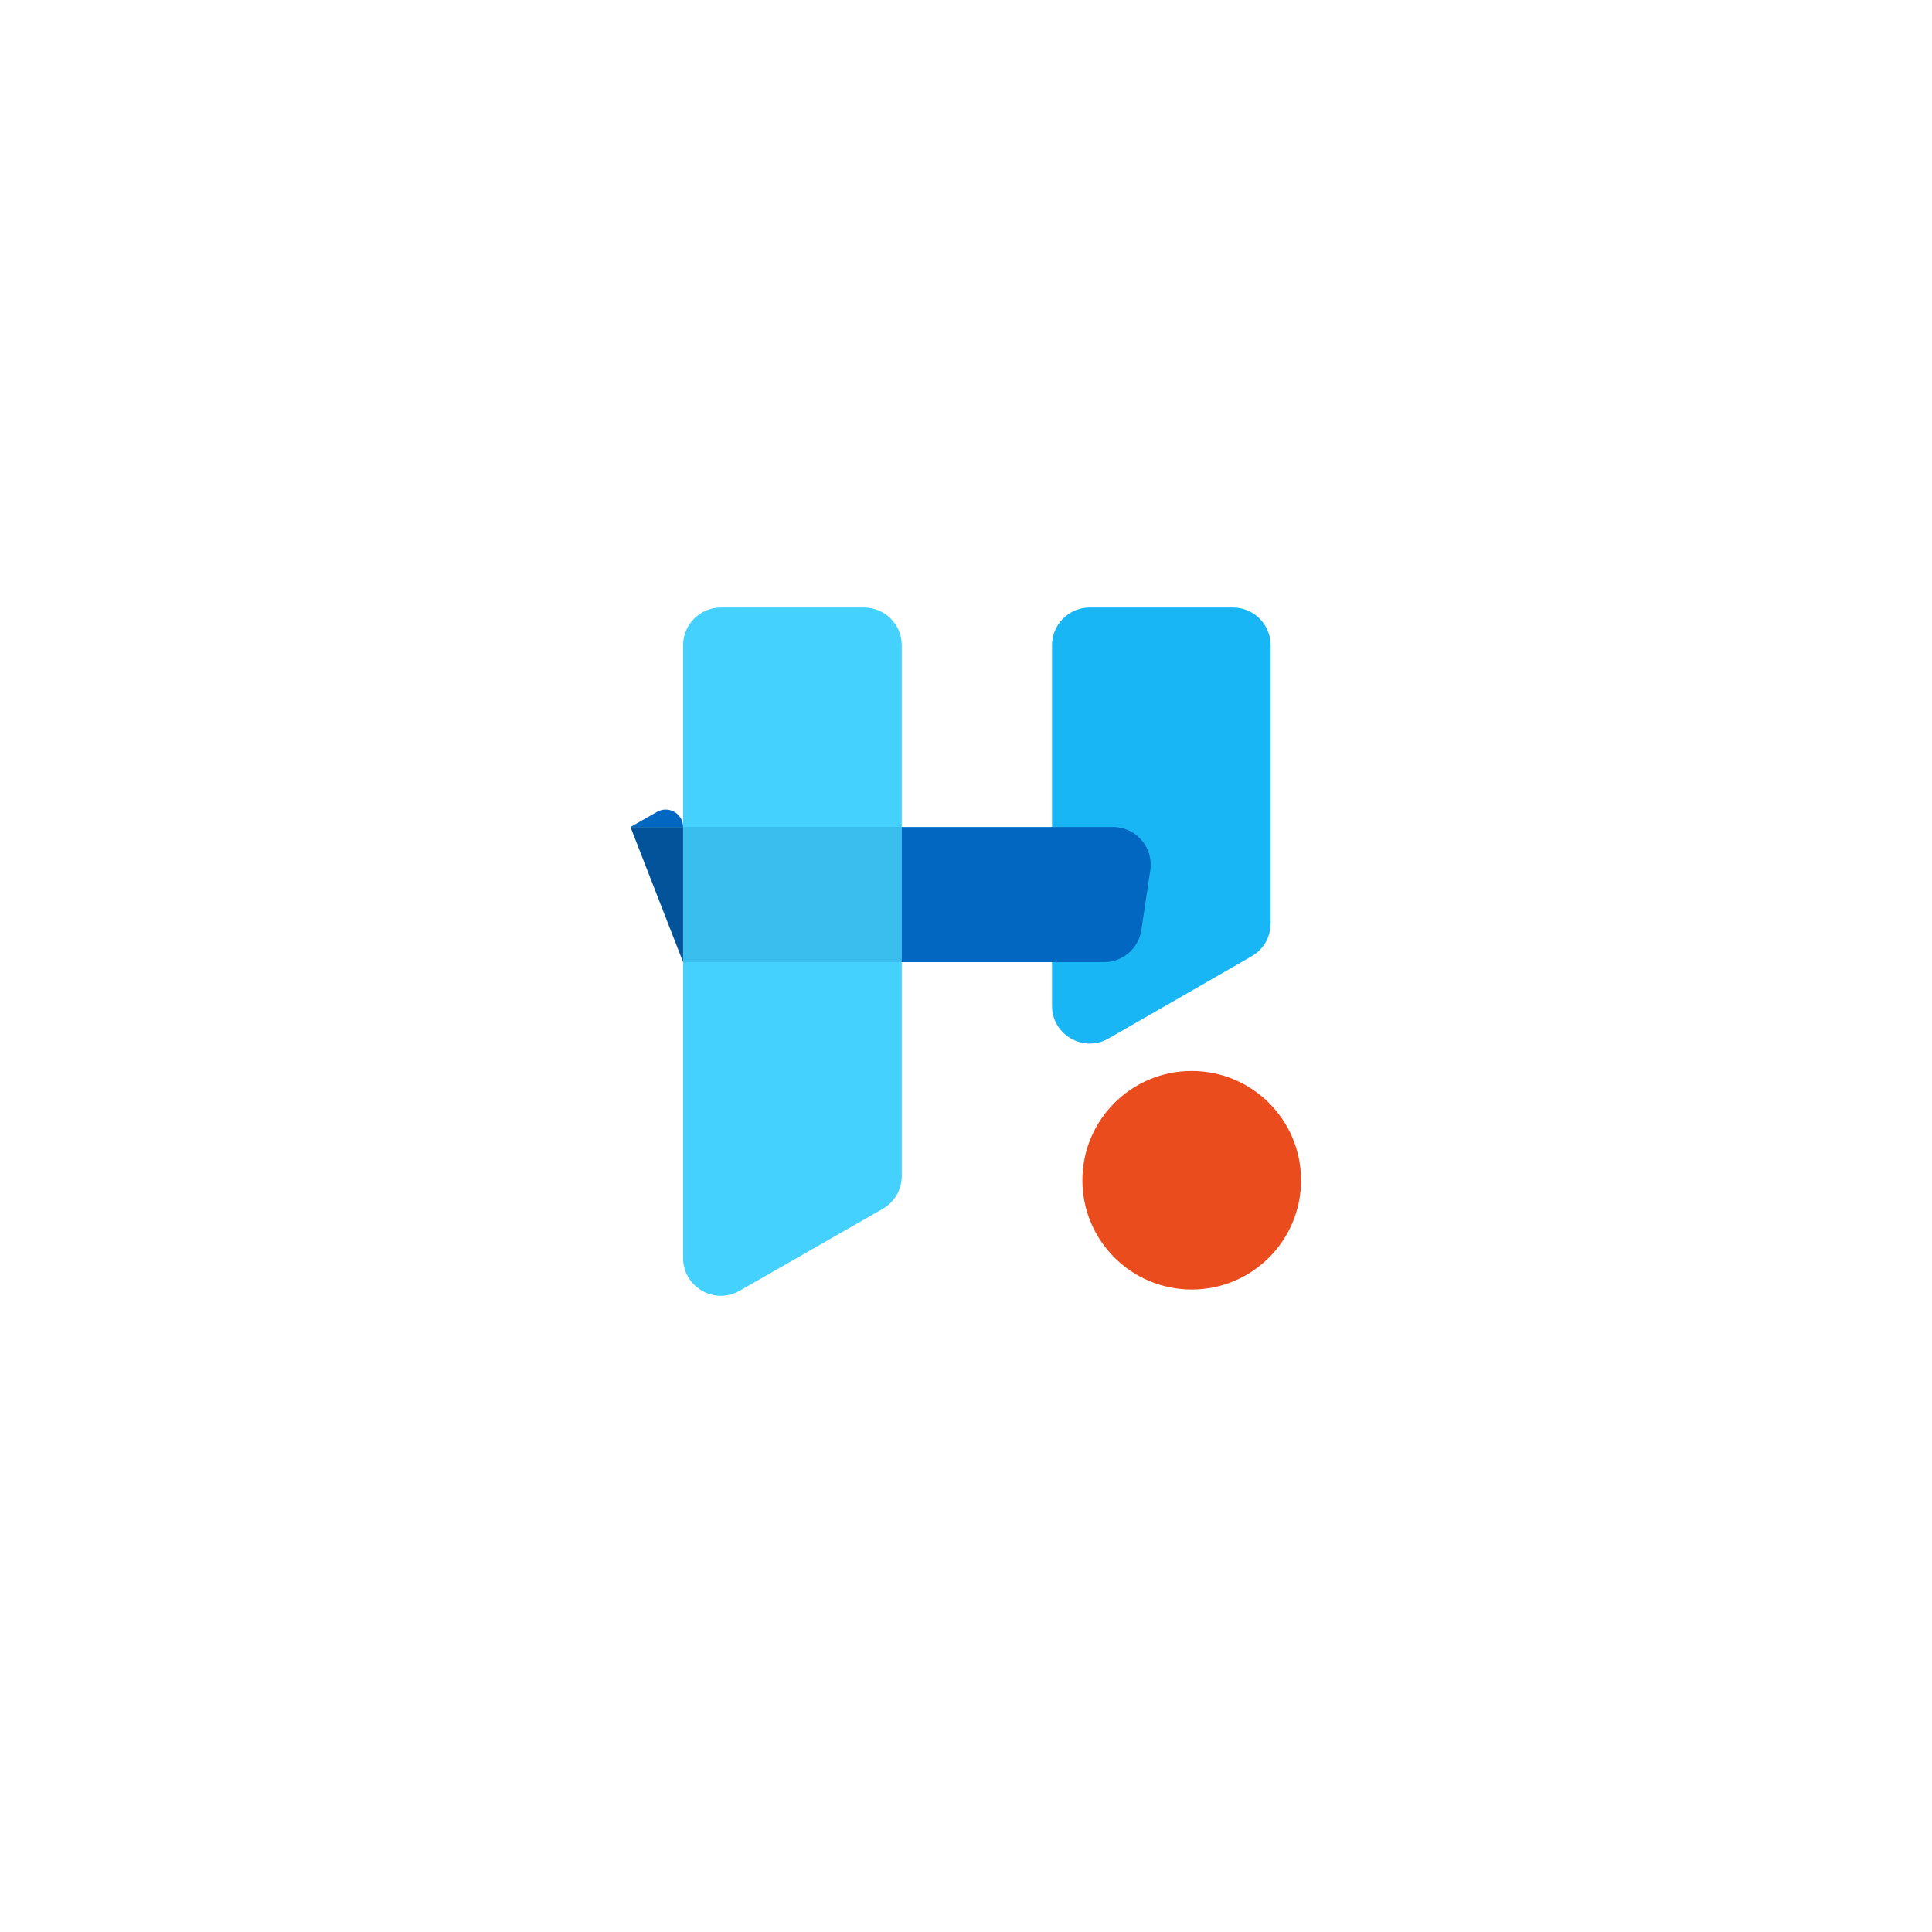
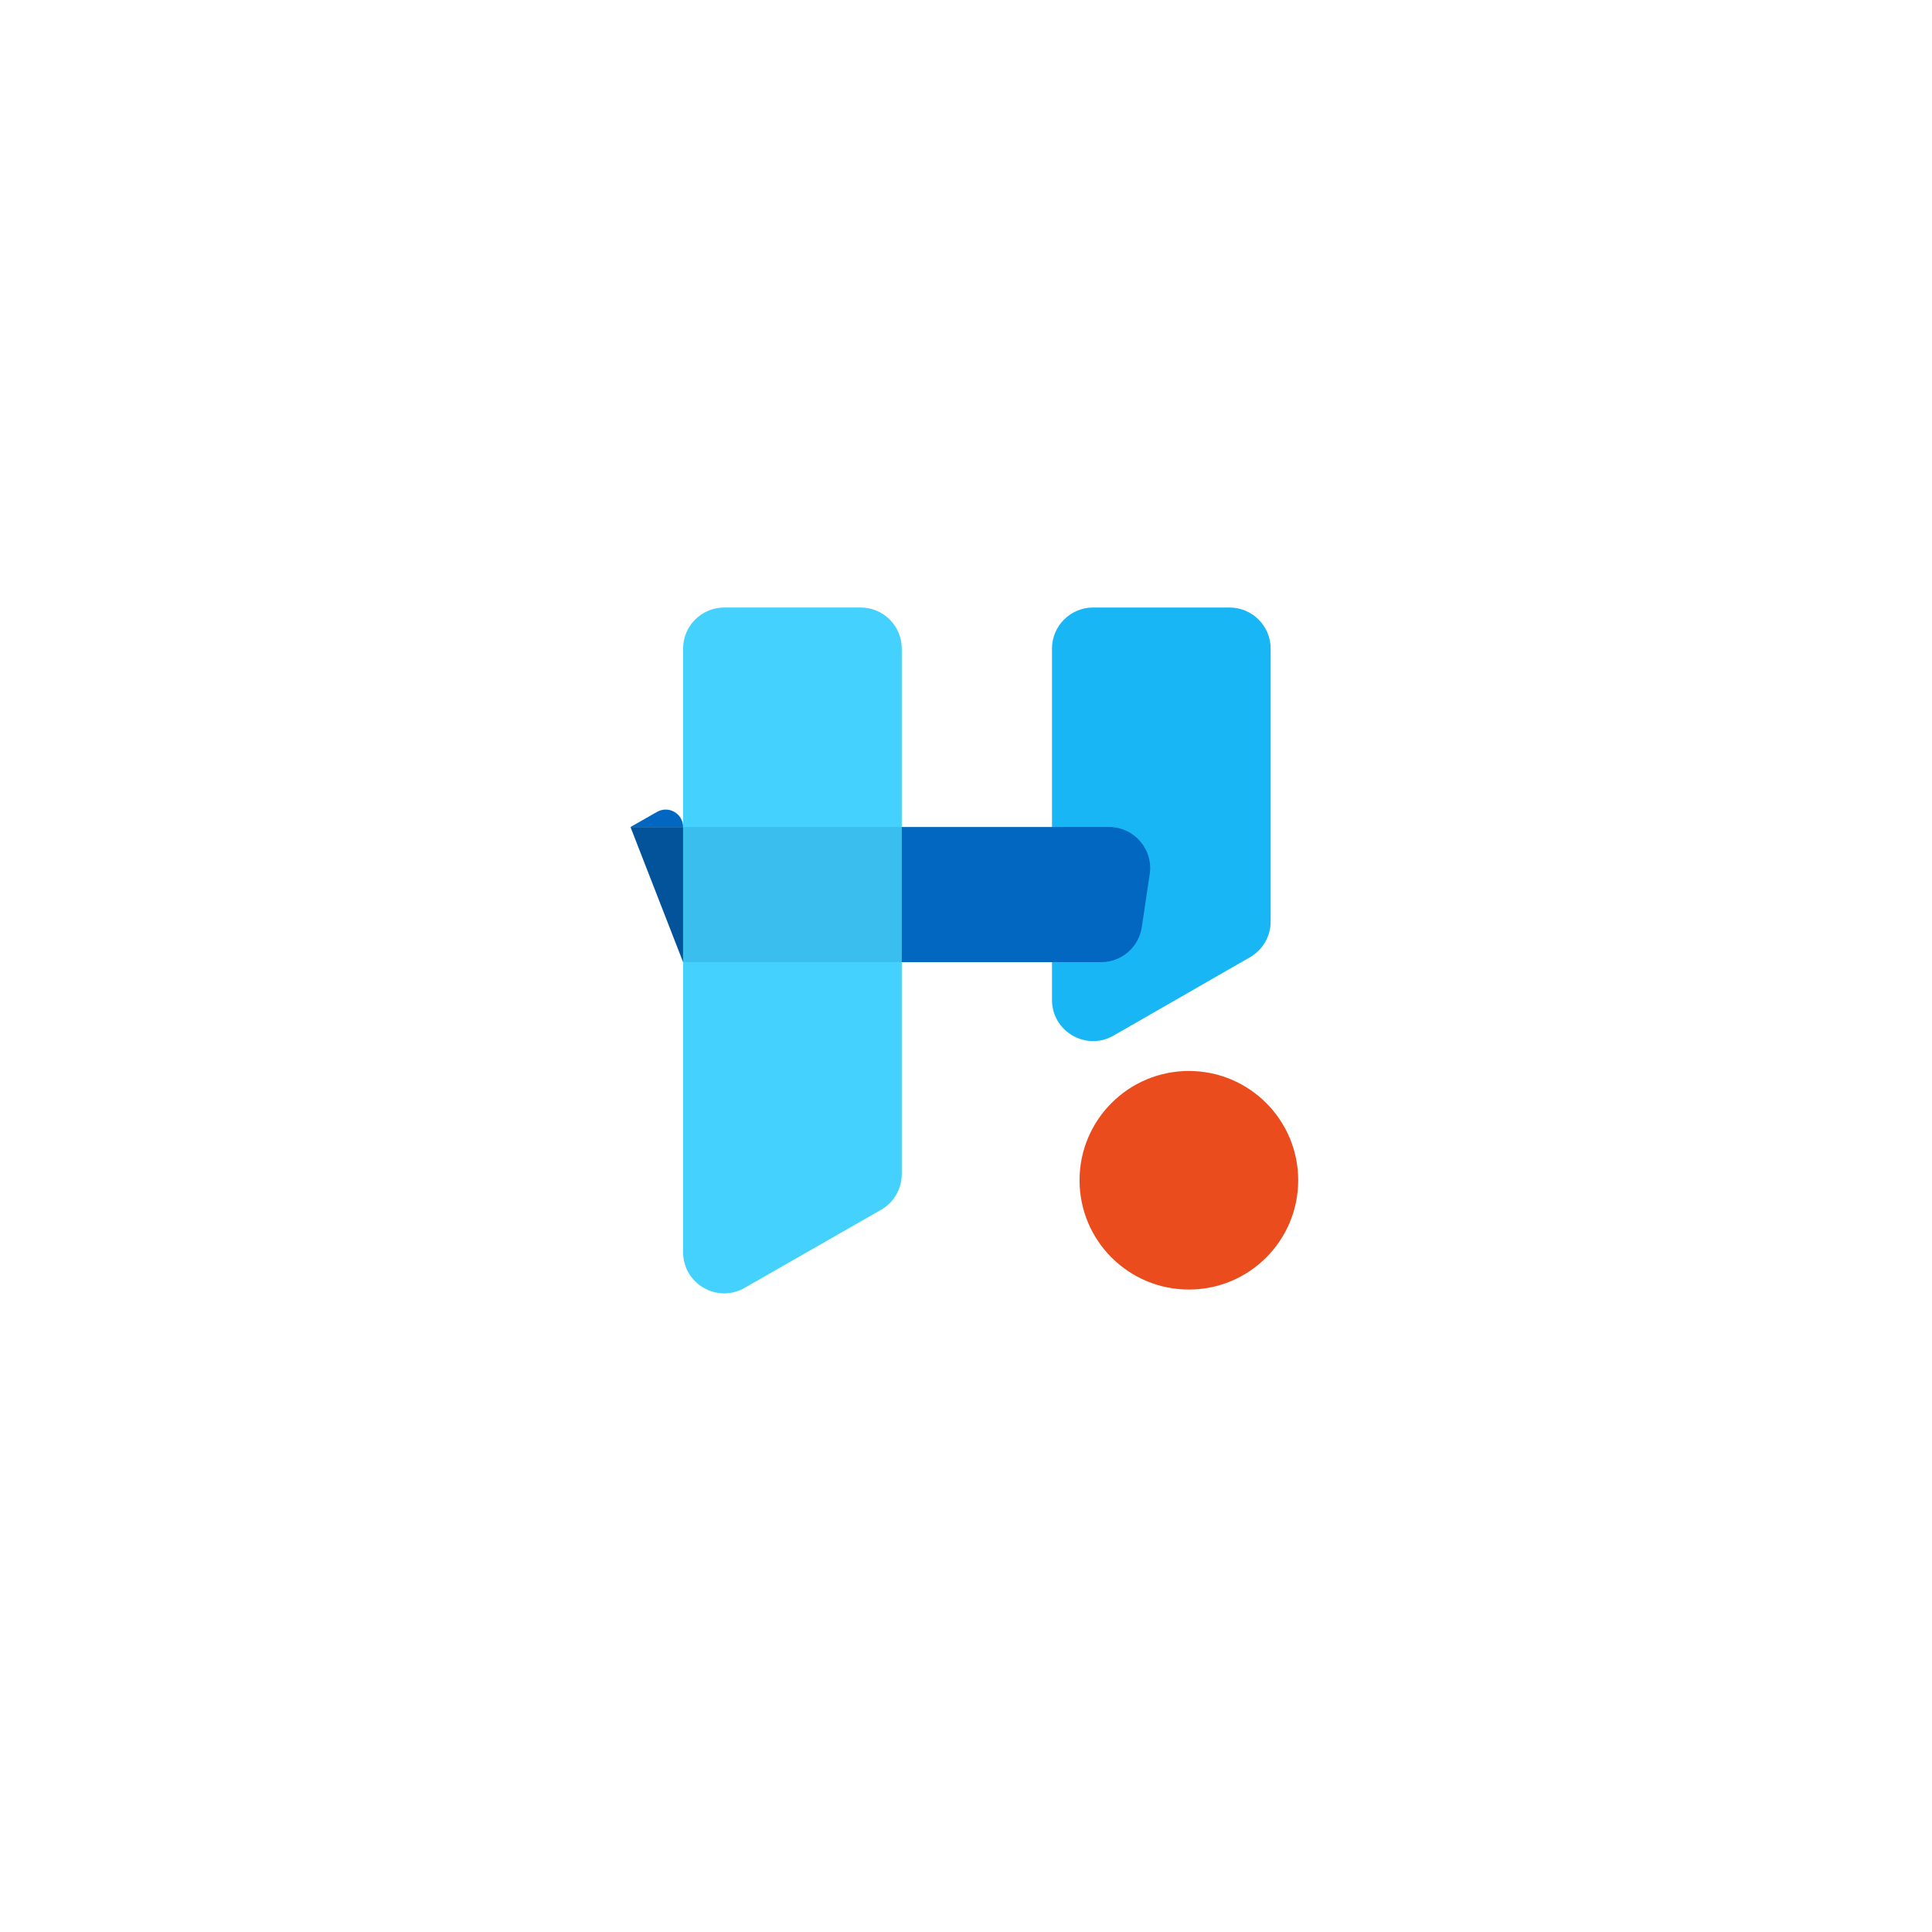
- <svg xmlns="http://www.w3.org/2000/svg" width="1024" height="1024" viewBox="0 0 1024 1024" fill="none">
-   <path d="M689.586 625.561C689.586 657.552 663.642 683.485 631.639 683.485C599.636 683.485 573.692 657.552 573.692 625.561C573.692 593.57 599.636 567.637 631.639 567.637C663.642 567.637 689.586 593.57 689.586 625.561Z" fill="#EA4C1D" />
-   <path d="M362.058 342C362.058 330.954 371.012 322 382.058 322H457.952C468.998 322 477.952 330.954 477.952 342V623.338C477.952 630.51 474.112 637.133 467.887 640.695L391.993 684.136C378.66 691.768 362.058 682.142 362.058 666.779V342Z" fill="#45D1FD" />
-   <path d="M557.578 342C557.578 330.954 566.532 322 577.578 322H653.472C664.518 322 673.472 330.954 673.472 342V433.762V489.484C673.472 496.645 669.643 503.259 663.434 506.826L587.54 550.425C574.207 558.084 557.578 548.459 557.578 533.082V500.339V342Z" fill="#19B6F6" />
-   <path d="M362.058 438.329L362.058 509.953H477.952V438.329H362.058Z" fill="#3ABEEE" />
-   <path d="M585.165 509.953C595.066 509.953 603.477 502.708 604.944 492.916L609.681 461.292C611.492 449.201 602.128 438.329 589.902 438.329H477.952V509.953H585.165Z" fill="#0267C0" />
-   <path d="M334.166 438.329L362.058 509.953L362.058 438.329H334.166Z" fill="#02539A" />
-   <path d="M362.058 438.329V438.329C362.058 431.252 354.42 426.81 348.269 430.308L334.166 438.329H362.058Z" fill="#0267C0" />
+ <svg xmlns="http://www.w3.org/2000/svg" width="1880" height="1880" viewBox="0 0 1880 1880" fill="none">
+   <path d="M1263.26 1148.49C1263.26 1207.22 1215.63 1254.84 1156.88 1254.84C1098.12 1254.84 1050.49 1207.22 1050.49 1148.49C1050.49 1089.76 1098.12 1042.15 1156.88 1042.15C1215.63 1042.15 1263.26 1089.76 1263.26 1148.49Z" fill="#EA4C1D" />
+   <path d="M664.716 631.172C664.716 609.08 682.624 591.172 704.716 591.172H837.49C859.581 591.172 877.49 609.08 877.49 631.172V1142.51C877.49 1156.85 869.809 1170.1 857.36 1177.22L724.586 1253.22C697.92 1268.48 664.716 1249.23 664.716 1218.5V631.172Z" fill="#45D1FD" />
+   <path d="M1023.68 631.172C1023.68 609.081 1041.59 591.172 1063.68 591.172H1196.45C1218.54 591.172 1236.45 609.08 1236.45 631.172V796.361V896.763C1236.45 911.085 1228.8 924.314 1216.38 931.447L1083.6 1007.72C1056.94 1023.04 1023.68 1003.79 1023.68 973.037V918.591V631.172Z" fill="#19B6F6" />
+   <path d="M664.716 804.745L664.716 936.242H877.49V804.745H664.716Z" fill="#3ABEEE" />
+   <path d="M1071.5 936.242C1091.3 936.242 1108.12 921.752 1111.06 902.168L1118.77 850.67C1122.39 826.489 1103.67 804.745 1079.21 804.745H877.49V936.242H1071.5Z" fill="#0267C0" />
+   <path d="M613.509 804.745L664.716 936.242L664.716 804.745H613.509Z" fill="#02539A" />
+   <path d="M664.716 804.745V804.745C664.716 791.753 650.694 783.596 639.4 790.019L613.509 804.745H664.716Z" fill="#0267C0" />
</svg>
